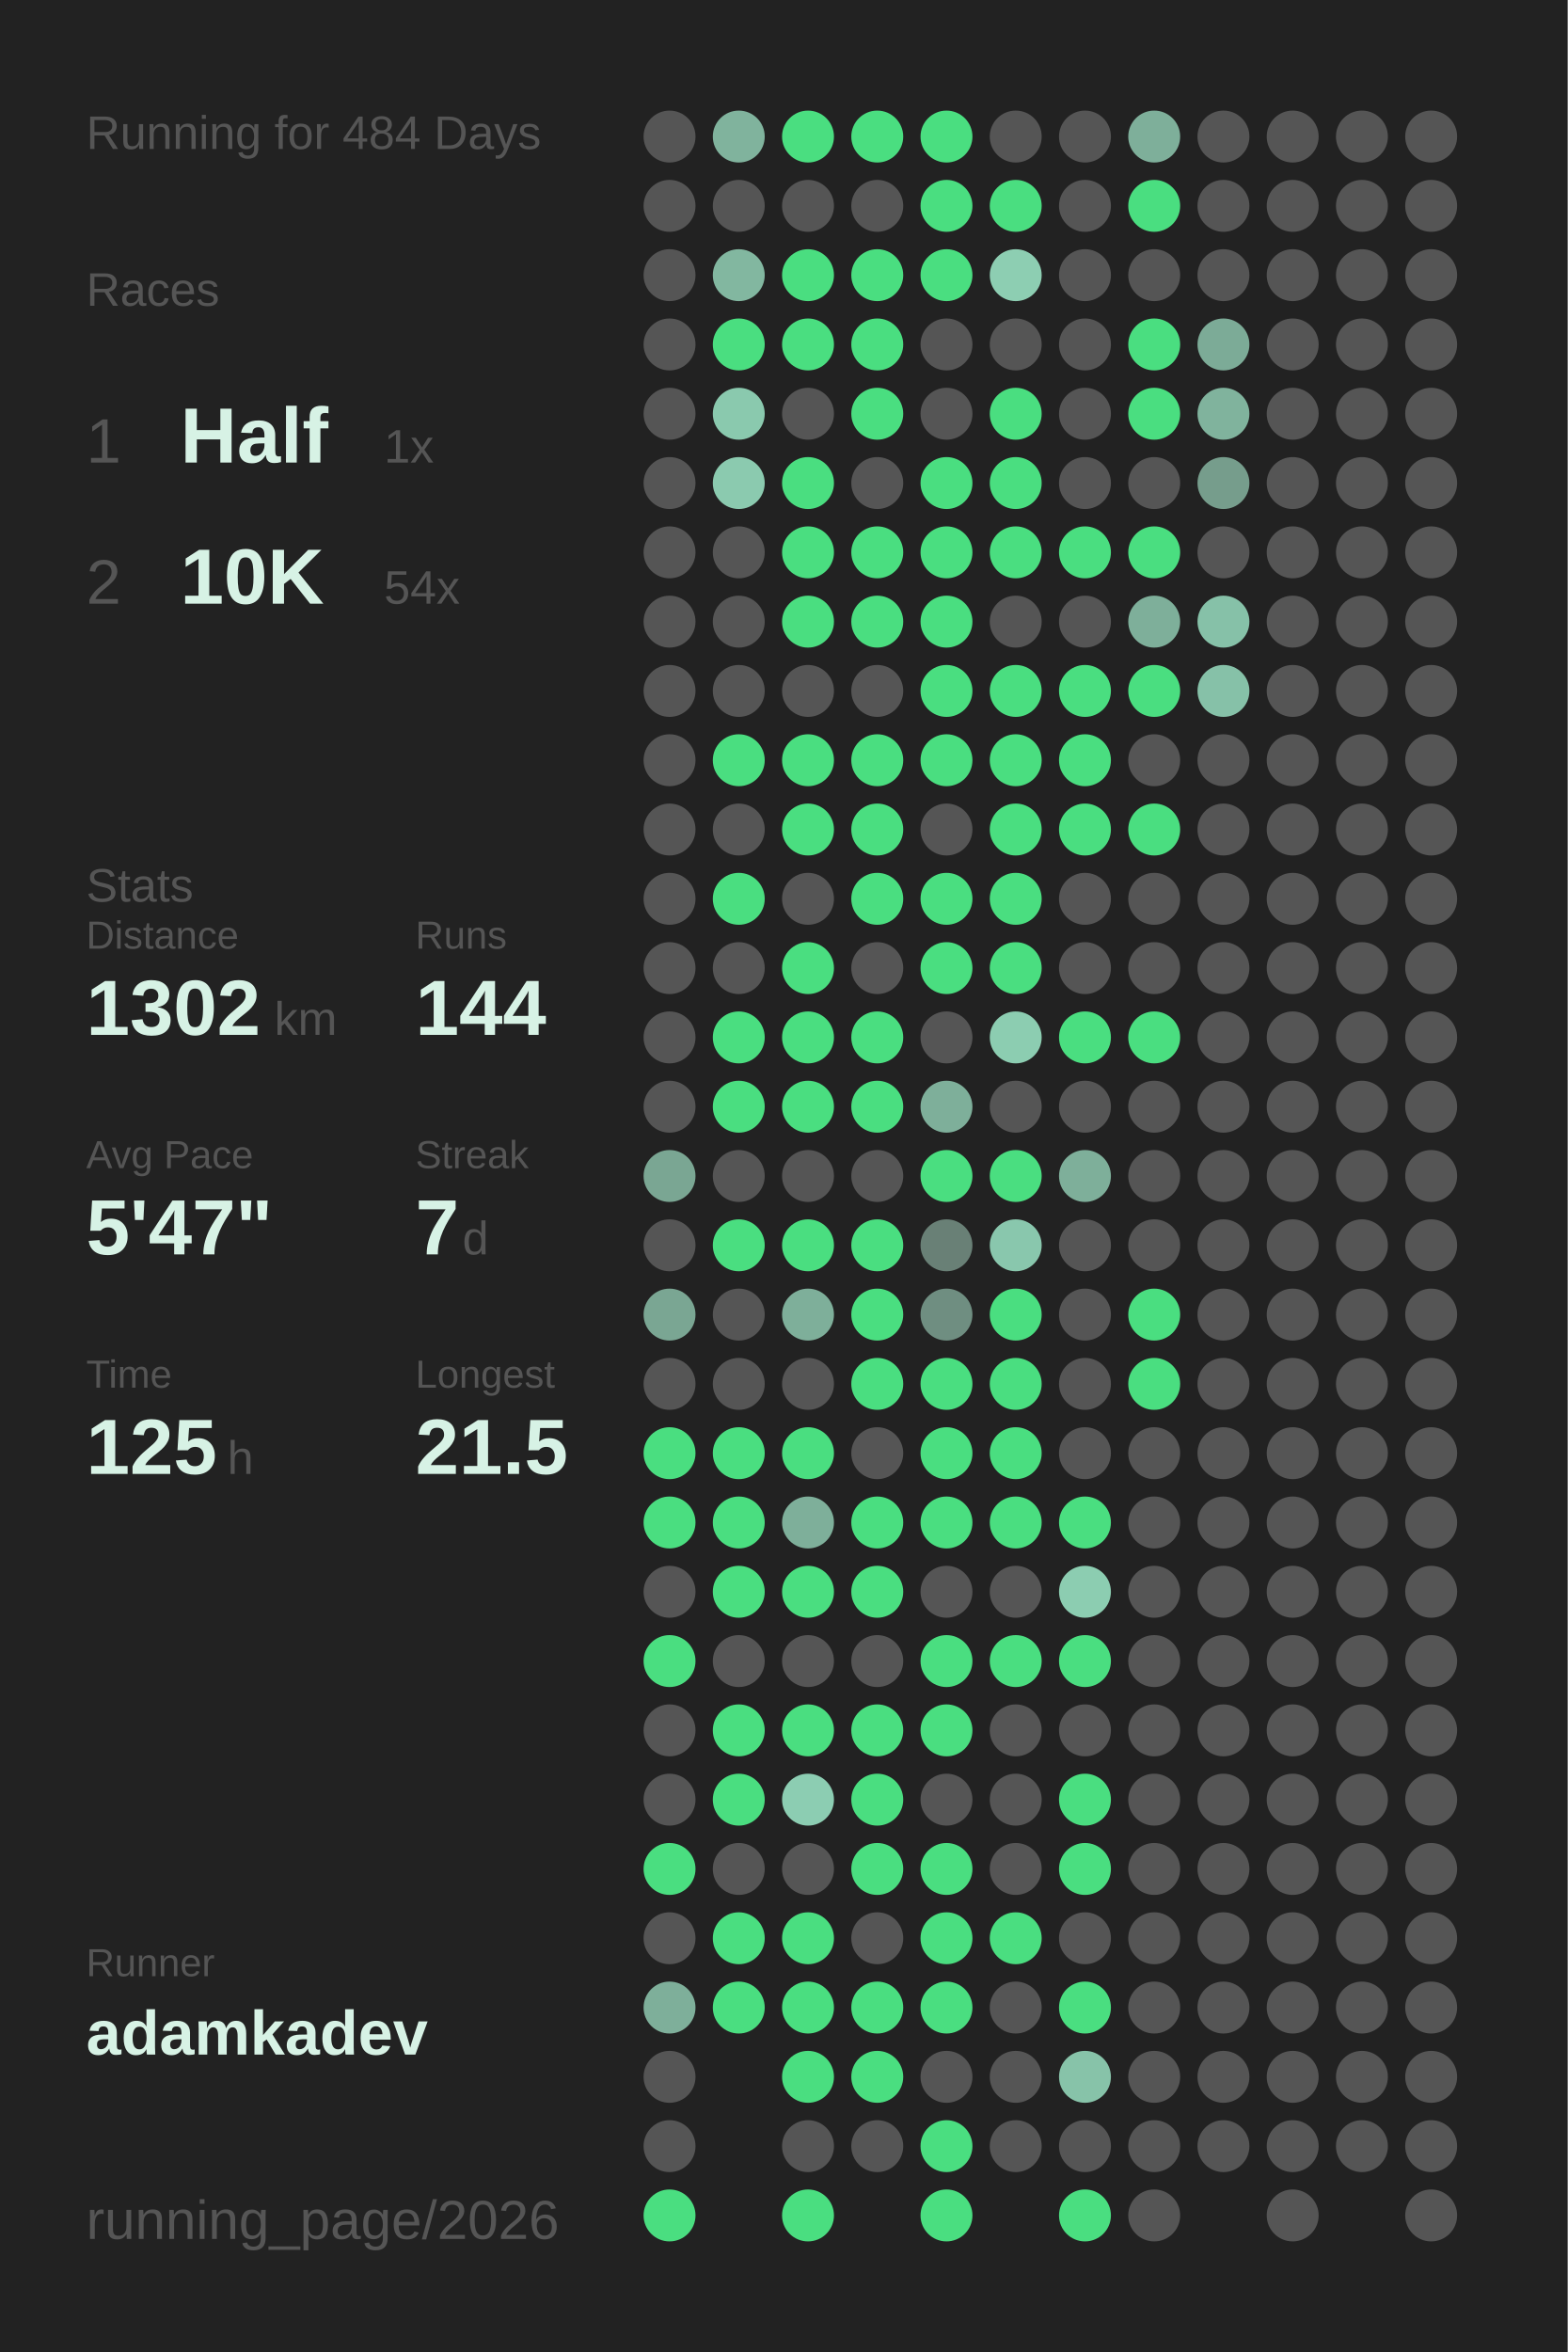
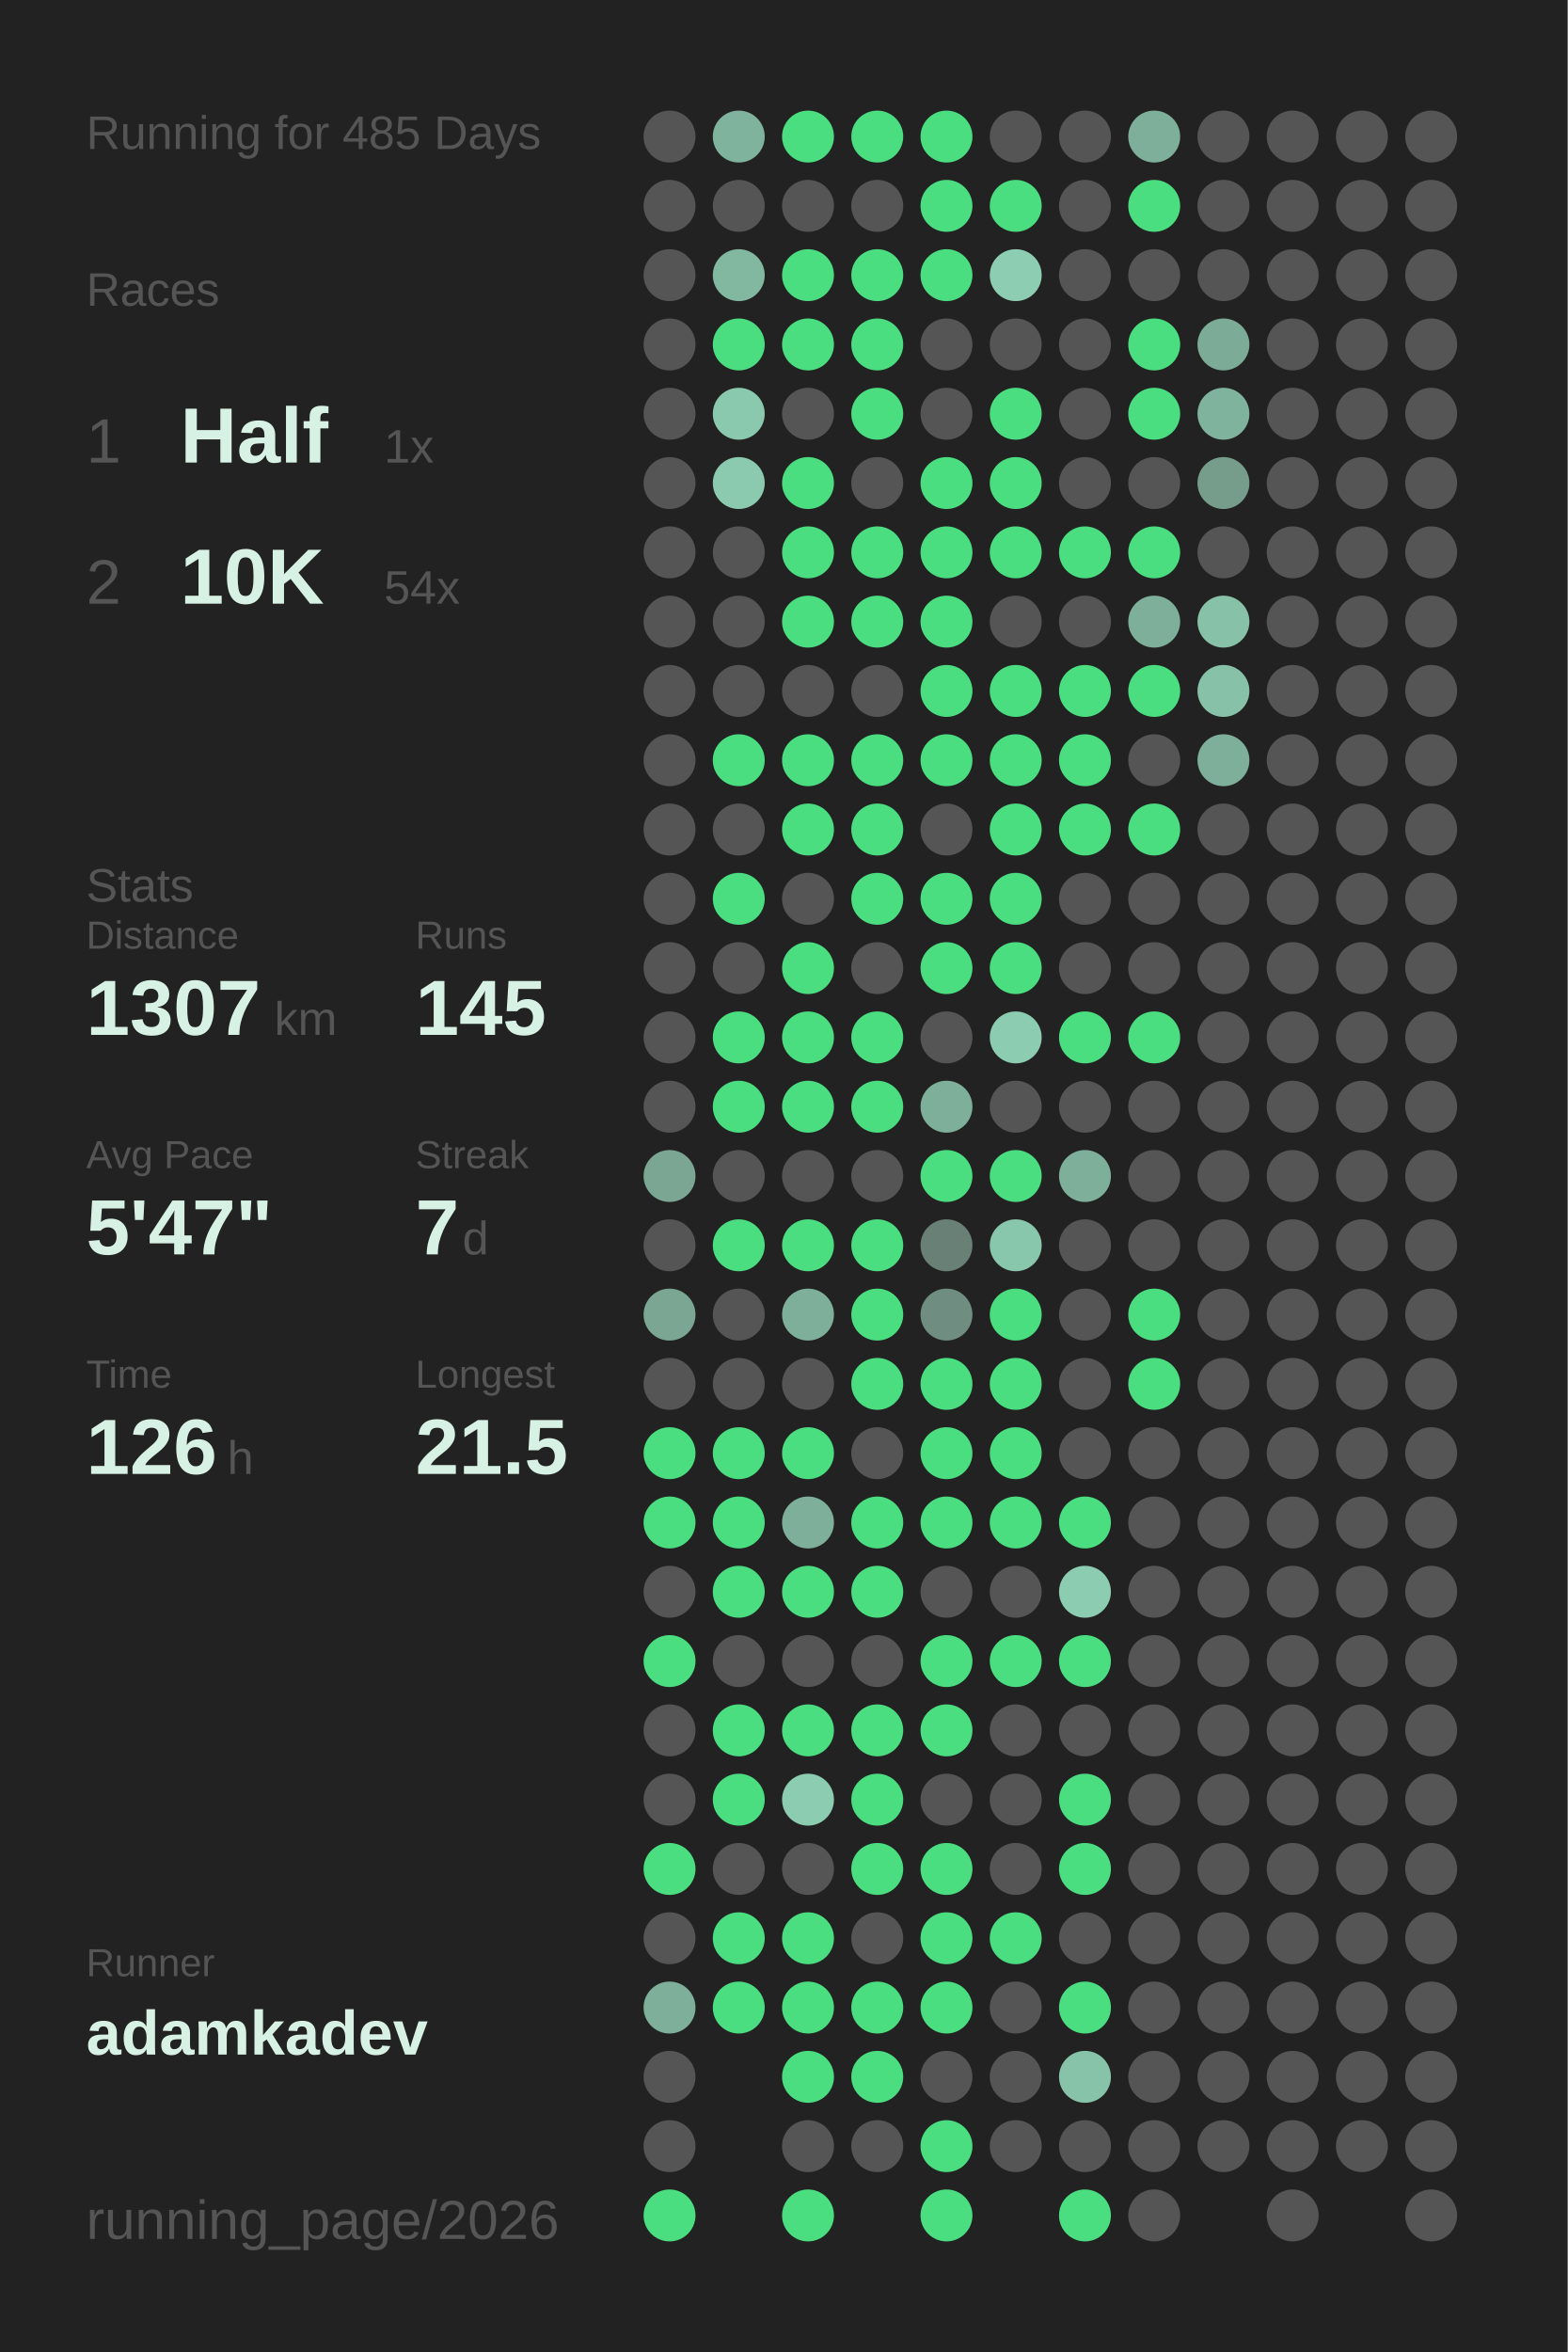
<svg xmlns="http://www.w3.org/2000/svg" baseProfile="full" height="300mm" version="1.1" viewBox="0,0,200,300" width="200mm">
  <defs />
  <rect fill="#222222" height="300" width="200" x="0" y="0" />
-   <text fill="#555555" style="font-size:6px; font-family:Arial;" x="11" y="19">Running for 484 Days</text>
+   <text fill="#555555" style="font-size:6px; font-family:Arial;" x="11" y="19">Running for 485 Days</text>
  <text fill="#555555" style="font-size:6px; font-family:Arial;" x="11" y="39">Races</text>
  <text fill="#555555" style="font-size:8px; font-family:Arial;" x="11" y="59">1</text>
  <text fill="#D7F2E5" style="font-size:10px; font-family:Arial; font-weight:bold;" x="23" y="59">Half</text>
  <text fill="#555555" style="font-size:6px; font-family:Arial;" x="49" y="59">1x</text>
  <text fill="#555555" style="font-size:8px; font-family:Arial;" x="11" y="77">2</text>
  <text fill="#D7F2E5" style="font-size:10px; font-family:Arial; font-weight:bold;" x="23" y="77">10K</text>
  <text fill="#555555" style="font-size:6px; font-family:Arial;" x="49" y="77">54x</text>
  <text fill="#555555" style="font-size:6px; font-family:Arial;" x="11" y="115">Stats</text>
  <text fill="#555555" style="font-size:5px; font-family:Arial;" x="11" y="121">Distance</text>
-   <text fill="#D7F2E5" style="font-size:10px; font-family:Arial; font-weight:bold;" x="11" y="132">1302</text>
+   <text fill="#D7F2E5" style="font-size:10px; font-family:Arial; font-weight:bold;" x="11" y="132">1307</text>
  <text fill="#555555" style="font-size:6px; font-family:Arial;" x="35" y="132">km</text>
  <text fill="#555555" style="font-size:5px; font-family:Arial;" x="53" y="121">Runs</text>
-   <text fill="#D7F2E5" style="font-size:10px; font-family:Arial; font-weight:bold;" x="53" y="132">144</text>
+   <text fill="#D7F2E5" style="font-size:10px; font-family:Arial; font-weight:bold;" x="53" y="132">145</text>
  <text fill="#555555" style="font-size:5px; font-family:Arial;" x="11" y="149">Avg Pace</text>
  <text fill="#D7F2E5" style="font-size:10px; font-family:Arial; font-weight:bold;" x="11" y="160">5'47"</text>
  <text fill="#555555" style="font-size:5px; font-family:Arial;" x="53" y="149">Streak</text>
  <text fill="#D7F2E5" style="font-size:10px; font-family:Arial; font-weight:bold;" x="53" y="160">7</text>
  <text fill="#555555" style="font-size:6px; font-family:Arial;" x="59" y="160">d</text>
  <text fill="#555555" style="font-size:5px; font-family:Arial;" x="11" y="177">Time</text>
-   <text fill="#D7F2E5" style="font-size:10px; font-family:Arial; font-weight:bold;" x="11" y="188">125</text>
+   <text fill="#D7F2E5" style="font-size:10px; font-family:Arial; font-weight:bold;" x="11" y="188">126</text>
  <text fill="#555555" style="font-size:6px; font-family:Arial;" x="29" y="188">h</text>
  <text fill="#555555" style="font-size:5px; font-family:Arial;" x="53" y="177">Longest</text>
  <text fill="#D7F2E5" style="font-size:10px; font-family:Arial; font-weight:bold;" x="53" y="188">21.5</text>
  <text fill="#555555" style="font-size:5px; font-family:Arial;" x="11" y="252.065">Runner</text>
  <text fill="#D7F2E5" style="font-size:8px; font-family:Arial; font-weight:bold;" x="11" y="262.065">adamkadev</text>
  <text fill="#555555" style="font-size:7px; font-family:Arial;" x="11" y="285.581">running_page/2026</text>
  <circle cx="85.417" cy="17.419" fill="#555555" r="3.312" />
  <circle cx="85.417" cy="26.258" fill="#555555" r="3.312" />
  <circle cx="85.417" cy="35.097" fill="#555555" r="3.312" />
  <circle cx="85.417" cy="43.935" fill="#555555" r="3.312" />
  <circle cx="85.417" cy="52.774" fill="#555555" r="3.312" />
  <circle cx="85.417" cy="61.613" fill="#555555" r="3.312" />
  <circle cx="85.417" cy="70.452" fill="#555555" r="3.312" />
  <circle cx="85.417" cy="79.29" fill="#555555" r="3.312" />
  <circle cx="85.417" cy="88.129" fill="#555555" r="3.312" />
  <circle cx="85.417" cy="96.968" fill="#555555" r="3.312" />
  <circle cx="85.417" cy="105.806" fill="#555555" r="3.312" />
  <circle cx="85.417" cy="114.645" fill="#555555" r="3.312" />
  <circle cx="85.417" cy="123.484" fill="#555555" r="3.312" />
  <circle cx="85.417" cy="132.323" fill="#555555" r="3.312" />
  <circle cx="85.417" cy="141.161" fill="#555555" r="3.312" />
  <circle cx="85.417" cy="150" fill="#7aa693" r="3.312" />
  <circle cx="85.417" cy="158.839" fill="#555555" r="3.312" />
  <circle cx="85.417" cy="167.677" fill="#7aa693" r="3.312" />
  <circle cx="85.417" cy="176.516" fill="#555555" r="3.312" />
  <circle cx="85.417" cy="185.355" fill="#4ADE80" r="3.312" />
  <circle cx="85.417" cy="194.194" fill="#4ADE80" r="3.312" />
  <circle cx="85.417" cy="203.032" fill="#555555" r="3.312" />
  <circle cx="85.417" cy="211.871" fill="#4ADE80" r="3.312" />
  <circle cx="85.417" cy="220.71" fill="#555555" r="3.312" />
  <circle cx="85.417" cy="229.548" fill="#555555" r="3.312" />
  <circle cx="85.417" cy="238.387" fill="#4ADE80" r="3.312" />
  <circle cx="85.417" cy="247.226" fill="#555555" r="3.312" />
  <circle cx="85.417" cy="256.065" fill="#7eaf9a" r="3.312" />
  <circle cx="85.417" cy="264.903" fill="#555555" r="3.312" />
  <circle cx="85.417" cy="273.742" fill="#555555" r="3.312" />
  <circle cx="85.417" cy="282.581" fill="#4ADE80" r="3.312" />
  <circle cx="94.25" cy="17.419" fill="#80b39d" r="3.312" />
  <circle cx="94.25" cy="26.258" fill="#555555" r="3.312" />
  <circle cx="94.25" cy="35.097" fill="#82b7a0" r="3.312" />
  <circle cx="94.25" cy="43.935" fill="#4ADE80" r="3.312" />
  <circle cx="94.25" cy="52.774" fill="#8ac9ae" r="3.312" />
  <circle cx="94.25" cy="61.613" fill="#8bcaaf" r="3.312" />
  <circle cx="94.25" cy="70.452" fill="#555555" r="3.312" />
  <circle cx="94.25" cy="79.29" fill="#555555" r="3.312" />
  <circle cx="94.25" cy="88.129" fill="#555555" r="3.312" />
  <circle cx="94.25" cy="96.968" fill="#4ADE80" r="3.312" />
  <circle cx="94.25" cy="105.806" fill="#555555" r="3.312" />
  <circle cx="94.25" cy="114.645" fill="#4ADE80" r="3.312" />
  <circle cx="94.25" cy="123.484" fill="#555555" r="3.312" />
  <circle cx="94.25" cy="132.323" fill="#4ADE80" r="3.312" />
  <circle cx="94.25" cy="141.161" fill="#4ADE80" r="3.312" />
  <circle cx="94.25" cy="150" fill="#555555" r="3.312" />
  <circle cx="94.25" cy="158.839" fill="#4ADE80" r="3.312" />
  <circle cx="94.25" cy="167.677" fill="#555555" r="3.312" />
  <circle cx="94.25" cy="176.516" fill="#555555" r="3.312" />
  <circle cx="94.25" cy="185.355" fill="#4ADE80" r="3.312" />
  <circle cx="94.25" cy="194.194" fill="#4ADE80" r="3.312" />
  <circle cx="94.25" cy="203.032" fill="#4ADE80" r="3.312" />
  <circle cx="94.25" cy="211.871" fill="#555555" r="3.312" />
  <circle cx="94.25" cy="220.71" fill="#4ADE80" r="3.312" />
  <circle cx="94.25" cy="229.548" fill="#4ADE80" r="3.312" />
  <circle cx="94.25" cy="238.387" fill="#555555" r="3.312" />
  <circle cx="94.25" cy="247.226" fill="#4ADE80" r="3.312" />
  <circle cx="94.25" cy="256.065" fill="#4ADE80" r="3.312" />
  <circle cx="103.083" cy="17.419" fill="#4ADE80" r="3.312" />
  <circle cx="103.083" cy="26.258" fill="#555555" r="3.312" />
  <circle cx="103.083" cy="35.097" fill="#4ADE80" r="3.312" />
  <circle cx="103.083" cy="43.935" fill="#4ADE80" r="3.312" />
  <circle cx="103.083" cy="52.774" fill="#555555" r="3.312" />
  <circle cx="103.083" cy="61.613" fill="#4ADE80" r="3.312" />
  <circle cx="103.083" cy="70.452" fill="#4ADE80" r="3.312" />
  <circle cx="103.083" cy="79.29" fill="#4ADE80" r="3.312" />
  <circle cx="103.083" cy="88.129" fill="#555555" r="3.312" />
  <circle cx="103.083" cy="96.968" fill="#4ADE80" r="3.312" />
  <circle cx="103.083" cy="105.806" fill="#4ADE80" r="3.312" />
  <circle cx="103.083" cy="114.645" fill="#555555" r="3.312" />
  <circle cx="103.083" cy="123.484" fill="#4ADE80" r="3.312" />
  <circle cx="103.083" cy="132.323" fill="#4ADE80" r="3.312" />
  <circle cx="103.083" cy="141.161" fill="#4ADE80" r="3.312" />
  <circle cx="103.083" cy="150" fill="#555555" r="3.312" />
  <circle cx="103.083" cy="158.839" fill="#4ADE80" r="3.312" />
  <circle cx="103.083" cy="167.677" fill="#7eaf9a" r="3.312" />
  <circle cx="103.083" cy="176.516" fill="#555555" r="3.312" />
  <circle cx="103.083" cy="185.355" fill="#4ADE80" r="3.312" />
  <circle cx="103.083" cy="194.194" fill="#7eaf9a" r="3.312" />
  <circle cx="103.083" cy="203.032" fill="#4ADE80" r="3.312" />
  <circle cx="103.083" cy="211.871" fill="#555555" r="3.312" />
  <circle cx="103.083" cy="220.71" fill="#4ADE80" r="3.312" />
  <circle cx="103.083" cy="229.548" fill="#8ccdb2" r="3.312" />
  <circle cx="103.083" cy="238.387" fill="#555555" r="3.312" />
  <circle cx="103.083" cy="247.226" fill="#4ADE80" r="3.312" />
  <circle cx="103.083" cy="256.065" fill="#4ADE80" r="3.312" />
  <circle cx="103.083" cy="264.903" fill="#4ADE80" r="3.312" />
  <circle cx="103.083" cy="273.742" fill="#555555" r="3.312" />
  <circle cx="103.083" cy="282.581" fill="#4ADE80" r="3.312" />
  <circle cx="111.917" cy="17.419" fill="#4ADE80" r="3.312" />
  <circle cx="111.917" cy="26.258" fill="#555555" r="3.312" />
  <circle cx="111.917" cy="35.097" fill="#4ADE80" r="3.312" />
  <circle cx="111.917" cy="43.935" fill="#4ADE80" r="3.312" />
  <circle cx="111.917" cy="52.774" fill="#4ADE80" r="3.312" />
  <circle cx="111.917" cy="61.613" fill="#555555" r="3.312" />
  <circle cx="111.917" cy="70.452" fill="#4ADE80" r="3.312" />
  <circle cx="111.917" cy="79.29" fill="#4ADE80" r="3.312" />
  <circle cx="111.917" cy="88.129" fill="#555555" r="3.312" />
  <circle cx="111.917" cy="96.968" fill="#4ADE80" r="3.312" />
  <circle cx="111.917" cy="105.806" fill="#4ADE80" r="3.312" />
  <circle cx="111.917" cy="114.645" fill="#4ADE80" r="3.312" />
  <circle cx="111.917" cy="123.484" fill="#555555" r="3.312" />
  <circle cx="111.917" cy="132.323" fill="#4ADE80" r="3.312" />
  <circle cx="111.917" cy="141.161" fill="#4ADE80" r="3.312" />
  <circle cx="111.917" cy="150" fill="#555555" r="3.312" />
  <circle cx="111.917" cy="158.839" fill="#4ADE80" r="3.312" />
  <circle cx="111.917" cy="167.677" fill="#4ADE80" r="3.312" />
  <circle cx="111.917" cy="176.516" fill="#4ADE80" r="3.312" />
  <circle cx="111.917" cy="185.355" fill="#555555" r="3.312" />
  <circle cx="111.917" cy="194.194" fill="#4ADE80" r="3.312" />
  <circle cx="111.917" cy="203.032" fill="#4ADE80" r="3.312" />
  <circle cx="111.917" cy="211.871" fill="#555555" r="3.312" />
  <circle cx="111.917" cy="220.71" fill="#4ADE80" r="3.312" />
  <circle cx="111.917" cy="229.548" fill="#4ADE80" r="3.312" />
  <circle cx="111.917" cy="238.387" fill="#4ADE80" r="3.312" />
  <circle cx="111.917" cy="247.226" fill="#555555" r="3.312" />
  <circle cx="111.917" cy="256.065" fill="#4ADE80" r="3.312" />
  <circle cx="111.917" cy="264.903" fill="#4ADE80" r="3.312" />
  <circle cx="111.917" cy="273.742" fill="#555555" r="3.312" />
  <circle cx="120.75" cy="17.419" fill="#4ADE80" r="3.312" />
  <circle cx="120.75" cy="26.258" fill="#4ADE80" r="3.312" />
  <circle cx="120.75" cy="35.097" fill="#4ADE80" r="3.312" />
  <circle cx="120.75" cy="43.935" fill="#555555" r="3.312" />
  <circle cx="120.75" cy="52.774" fill="#555555" r="3.312" />
  <circle cx="120.75" cy="61.613" fill="#4ADE80" r="3.312" />
  <circle cx="120.75" cy="70.452" fill="#4ADE80" r="3.312" />
  <circle cx="120.75" cy="79.29" fill="#4ADE80" r="3.312" />
  <circle cx="120.75" cy="88.129" fill="#4ADE80" r="3.312" />
  <circle cx="120.75" cy="96.968" fill="#4ADE80" r="3.312" />
  <circle cx="120.75" cy="105.806" fill="#555555" r="3.312" />
  <circle cx="120.75" cy="114.645" fill="#4ADE80" r="3.312" />
  <circle cx="120.75" cy="123.484" fill="#4ADE80" r="3.312" />
  <circle cx="120.75" cy="132.323" fill="#555555" r="3.312" />
  <circle cx="120.75" cy="141.161" fill="#7eaf9a" r="3.312" />
  <circle cx="120.75" cy="150" fill="#4ADE80" r="3.312" />
  <circle cx="120.75" cy="158.839" fill="#698076" r="3.312" />
  <circle cx="120.75" cy="167.677" fill="#6f8e81" r="3.312" />
  <circle cx="120.75" cy="176.516" fill="#4ADE80" r="3.312" />
  <circle cx="120.75" cy="185.355" fill="#4ADE80" r="3.312" />
  <circle cx="120.75" cy="194.194" fill="#4ADE80" r="3.312" />
  <circle cx="120.75" cy="203.032" fill="#555555" r="3.312" />
  <circle cx="120.75" cy="211.871" fill="#4ADE80" r="3.312" />
  <circle cx="120.75" cy="220.71" fill="#4ADE80" r="3.312" />
  <circle cx="120.75" cy="229.548" fill="#555555" r="3.312" />
  <circle cx="120.75" cy="238.387" fill="#4ADE80" r="3.312" />
  <circle cx="120.75" cy="247.226" fill="#4ADE80" r="3.312" />
  <circle cx="120.75" cy="256.065" fill="#4ADE80" r="3.312" />
  <circle cx="120.75" cy="264.903" fill="#555555" r="3.312" />
  <circle cx="120.75" cy="273.742" fill="#4ADE80" r="3.312" />
  <circle cx="120.75" cy="282.581" fill="#4ADE80" r="3.312" />
  <circle cx="129.583" cy="17.419" fill="#555555" r="3.312" />
  <circle cx="129.583" cy="26.258" fill="#4ADE80" r="3.312" />
  <circle cx="129.583" cy="35.097" fill="#8dceb2" r="3.312" />
  <circle cx="129.583" cy="43.935" fill="#555555" r="3.312" />
  <circle cx="129.583" cy="52.774" fill="#4ADE80" r="3.312" />
  <circle cx="129.583" cy="61.613" fill="#4ADE80" r="3.312" />
  <circle cx="129.583" cy="70.452" fill="#4ADE80" r="3.312" />
  <circle cx="129.583" cy="79.29" fill="#555555" r="3.312" />
  <circle cx="129.583" cy="88.129" fill="#4ADE80" r="3.312" />
  <circle cx="129.583" cy="96.968" fill="#4ADE80" r="3.312" />
  <circle cx="129.583" cy="105.806" fill="#4ADE80" r="3.312" />
  <circle cx="129.583" cy="114.645" fill="#4ADE80" r="3.312" />
  <circle cx="129.583" cy="123.484" fill="#4ADE80" r="3.312" />
  <circle cx="129.583" cy="132.323" fill="#8ccdb1" r="3.312" />
  <circle cx="129.583" cy="141.161" fill="#555555" r="3.312" />
  <circle cx="129.583" cy="150" fill="#4ADE80" r="3.312" />
  <circle cx="129.583" cy="158.839" fill="#89c7ad" r="3.312" />
  <circle cx="129.583" cy="167.677" fill="#4ADE80" r="3.312" />
  <circle cx="129.583" cy="176.516" fill="#4ADE80" r="3.312" />
  <circle cx="129.583" cy="185.355" fill="#4ADE80" r="3.312" />
  <circle cx="129.583" cy="194.194" fill="#4ADE80" r="3.312" />
  <circle cx="129.583" cy="203.032" fill="#555555" r="3.312" />
  <circle cx="129.583" cy="211.871" fill="#4ADE80" r="3.312" />
  <circle cx="129.583" cy="220.71" fill="#555555" r="3.312" />
  <circle cx="129.583" cy="229.548" fill="#555555" r="3.312" />
  <circle cx="129.583" cy="238.387" fill="#555555" r="3.312" />
  <circle cx="129.583" cy="247.226" fill="#4ADE80" r="3.312" />
  <circle cx="129.583" cy="256.065" fill="#555555" r="3.312" />
  <circle cx="129.583" cy="264.903" fill="#555555" r="3.312" />
  <circle cx="129.583" cy="273.742" fill="#555555" r="3.312" />
  <circle cx="138.417" cy="17.419" fill="#555555" r="3.312" />
  <circle cx="138.417" cy="26.258" fill="#555555" r="3.312" />
  <circle cx="138.417" cy="35.097" fill="#555555" r="3.312" />
  <circle cx="138.417" cy="43.935" fill="#555555" r="3.312" />
  <circle cx="138.417" cy="52.774" fill="#555555" r="3.312" />
  <circle cx="138.417" cy="61.613" fill="#555555" r="3.312" />
  <circle cx="138.417" cy="70.452" fill="#4ADE80" r="3.312" />
  <circle cx="138.417" cy="79.29" fill="#555555" r="3.312" />
  <circle cx="138.417" cy="88.129" fill="#4ADE80" r="3.312" />
  <circle cx="138.417" cy="96.968" fill="#4ADE80" r="3.312" />
  <circle cx="138.417" cy="105.806" fill="#4ADE80" r="3.312" />
  <circle cx="138.417" cy="114.645" fill="#555555" r="3.312" />
  <circle cx="138.417" cy="123.484" fill="#555555" r="3.312" />
  <circle cx="138.417" cy="132.323" fill="#4ADE80" r="3.312" />
  <circle cx="138.417" cy="141.161" fill="#555555" r="3.312" />
  <circle cx="138.417" cy="150" fill="#7eaf9a" r="3.312" />
  <circle cx="138.417" cy="158.839" fill="#555555" r="3.312" />
  <circle cx="138.417" cy="167.677" fill="#555555" r="3.312" />
  <circle cx="138.417" cy="176.516" fill="#555555" r="3.312" />
  <circle cx="138.417" cy="185.355" fill="#555555" r="3.312" />
  <circle cx="138.417" cy="194.194" fill="#4ADE80" r="3.312" />
  <circle cx="138.417" cy="203.032" fill="#8ccdb1" r="3.312" />
  <circle cx="138.417" cy="211.871" fill="#4ADE80" r="3.312" />
  <circle cx="138.417" cy="220.71" fill="#555555" r="3.312" />
  <circle cx="138.417" cy="229.548" fill="#4ADE80" r="3.312" />
  <circle cx="138.417" cy="238.387" fill="#4ADE80" r="3.312" />
  <circle cx="138.417" cy="247.226" fill="#555555" r="3.312" />
  <circle cx="138.417" cy="256.065" fill="#4ADE80" r="3.312" />
  <circle cx="138.417" cy="264.903" fill="#87c3a9" r="3.312" />
  <circle cx="138.417" cy="273.742" fill="#555555" r="3.312" />
  <circle cx="138.417" cy="282.581" fill="#4ADE80" r="3.312" />
  <circle cx="147.25" cy="17.419" fill="#7eaf9a" r="3.312" />
  <circle cx="147.25" cy="26.258" fill="#4ADE80" r="3.312" />
  <circle cx="147.25" cy="35.097" fill="#555555" r="3.312" />
  <circle cx="147.25" cy="43.935" fill="#4ADE80" r="3.312" />
  <circle cx="147.25" cy="52.774" fill="#4ADE80" r="3.312" />
  <circle cx="147.25" cy="61.613" fill="#555555" r="3.312" />
  <circle cx="147.25" cy="70.452" fill="#4ADE80" r="3.312" />
  <circle cx="147.25" cy="79.29" fill="#7eaf9a" r="3.312" />
  <circle cx="147.25" cy="88.129" fill="#4ADE80" r="3.312" />
  <circle cx="147.25" cy="96.968" fill="#555555" r="3.312" />
  <circle cx="147.25" cy="105.806" fill="#4ADE80" r="3.312" />
  <circle cx="147.25" cy="114.645" fill="#555555" r="3.312" />
  <circle cx="147.25" cy="123.484" fill="#555555" r="3.312" />
  <circle cx="147.25" cy="132.323" fill="#4ADE80" r="3.312" />
  <circle cx="147.25" cy="141.161" fill="#555555" r="3.312" />
  <circle cx="147.25" cy="150" fill="#555555" r="3.312" />
  <circle cx="147.25" cy="158.839" fill="#555555" r="3.312" />
  <circle cx="147.25" cy="167.677" fill="#4ADE80" r="3.312" />
  <circle cx="147.25" cy="176.516" fill="#4ADE80" r="3.312" />
  <circle cx="147.25" cy="185.355" fill="#555555" r="3.312" />
  <circle cx="147.25" cy="194.194" fill="#555555" r="3.312" />
  <circle cx="147.25" cy="203.032" fill="#555555" r="3.312" />
  <circle cx="147.25" cy="211.871" fill="#555555" r="3.312" />
  <circle cx="147.25" cy="220.71" fill="#555555" r="3.312" />
  <circle cx="147.25" cy="229.548" fill="#555555" r="3.312" />
  <circle cx="147.25" cy="238.387" fill="#555555" r="3.312" />
  <circle cx="147.25" cy="247.226" fill="#555555" r="3.312" />
  <circle cx="147.25" cy="256.065" fill="#555555" r="3.312" />
  <circle cx="147.25" cy="264.903" fill="#555555" r="3.312" />
  <circle cx="147.25" cy="273.742" fill="#555555" r="3.312" />
  <circle cx="147.25" cy="282.581" fill="#555555" r="3.312" />
  <circle cx="156.083" cy="17.419" fill="#555555" r="3.312" />
  <circle cx="156.083" cy="26.258" fill="#555555" r="3.312" />
  <circle cx="156.083" cy="35.097" fill="#555555" r="3.312" />
  <circle cx="156.083" cy="43.935" fill="#7cab97" r="3.312" />
  <circle cx="156.083" cy="52.774" fill="#80b39d" r="3.312" />
  <circle cx="156.083" cy="61.613" fill="#769d8c" r="3.312" />
  <circle cx="156.083" cy="70.452" fill="#555555" r="3.312" />
  <circle cx="156.083" cy="79.29" fill="#86c1a8" r="3.312" />
  <circle cx="156.083" cy="88.129" fill="#86c1a8" r="3.312" />
-   <circle cx="156.083" cy="96.968" fill="#555555" r="3.312" />
+   <circle cx="156.083" cy="96.968" fill="#7eaf9a" r="3.312" />
  <circle cx="156.083" cy="105.806" fill="#555555" r="3.312" />
  <circle cx="156.083" cy="114.645" fill="#555555" r="3.312" />
  <circle cx="156.083" cy="123.484" fill="#555555" r="3.312" />
  <circle cx="156.083" cy="132.323" fill="#555555" r="3.312" />
  <circle cx="156.083" cy="141.161" fill="#555555" r="3.312" />
  <circle cx="156.083" cy="150" fill="#555555" r="3.312" />
  <circle cx="156.083" cy="158.839" fill="#555555" r="3.312" />
  <circle cx="156.083" cy="167.677" fill="#555555" r="3.312" />
  <circle cx="156.083" cy="176.516" fill="#555555" r="3.312" />
  <circle cx="156.083" cy="185.355" fill="#555555" r="3.312" />
  <circle cx="156.083" cy="194.194" fill="#555555" r="3.312" />
  <circle cx="156.083" cy="203.032" fill="#555555" r="3.312" />
  <circle cx="156.083" cy="211.871" fill="#555555" r="3.312" />
  <circle cx="156.083" cy="220.71" fill="#555555" r="3.312" />
  <circle cx="156.083" cy="229.548" fill="#555555" r="3.312" />
  <circle cx="156.083" cy="238.387" fill="#555555" r="3.312" />
  <circle cx="156.083" cy="247.226" fill="#555555" r="3.312" />
  <circle cx="156.083" cy="256.065" fill="#555555" r="3.312" />
  <circle cx="156.083" cy="264.903" fill="#555555" r="3.312" />
  <circle cx="156.083" cy="273.742" fill="#555555" r="3.312" />
  <circle cx="164.917" cy="17.419" fill="#555555" r="3.312" />
  <circle cx="164.917" cy="26.258" fill="#555555" r="3.312" />
  <circle cx="164.917" cy="35.097" fill="#555555" r="3.312" />
  <circle cx="164.917" cy="43.935" fill="#555555" r="3.312" />
  <circle cx="164.917" cy="52.774" fill="#555555" r="3.312" />
  <circle cx="164.917" cy="61.613" fill="#555555" r="3.312" />
  <circle cx="164.917" cy="70.452" fill="#555555" r="3.312" />
  <circle cx="164.917" cy="79.29" fill="#555555" r="3.312" />
  <circle cx="164.917" cy="88.129" fill="#555555" r="3.312" />
  <circle cx="164.917" cy="96.968" fill="#555555" r="3.312" />
  <circle cx="164.917" cy="105.806" fill="#555555" r="3.312" />
  <circle cx="164.917" cy="114.645" fill="#555555" r="3.312" />
  <circle cx="164.917" cy="123.484" fill="#555555" r="3.312" />
  <circle cx="164.917" cy="132.323" fill="#555555" r="3.312" />
  <circle cx="164.917" cy="141.161" fill="#555555" r="3.312" />
  <circle cx="164.917" cy="150" fill="#555555" r="3.312" />
  <circle cx="164.917" cy="158.839" fill="#555555" r="3.312" />
  <circle cx="164.917" cy="167.677" fill="#555555" r="3.312" />
  <circle cx="164.917" cy="176.516" fill="#555555" r="3.312" />
  <circle cx="164.917" cy="185.355" fill="#555555" r="3.312" />
  <circle cx="164.917" cy="194.194" fill="#555555" r="3.312" />
  <circle cx="164.917" cy="203.032" fill="#555555" r="3.312" />
  <circle cx="164.917" cy="211.871" fill="#555555" r="3.312" />
  <circle cx="164.917" cy="220.71" fill="#555555" r="3.312" />
  <circle cx="164.917" cy="229.548" fill="#555555" r="3.312" />
  <circle cx="164.917" cy="238.387" fill="#555555" r="3.312" />
  <circle cx="164.917" cy="247.226" fill="#555555" r="3.312" />
  <circle cx="164.917" cy="256.065" fill="#555555" r="3.312" />
  <circle cx="164.917" cy="264.903" fill="#555555" r="3.312" />
  <circle cx="164.917" cy="273.742" fill="#555555" r="3.312" />
  <circle cx="164.917" cy="282.581" fill="#555555" r="3.312" />
  <circle cx="173.75" cy="17.419" fill="#555555" r="3.312" />
  <circle cx="173.75" cy="26.258" fill="#555555" r="3.312" />
  <circle cx="173.75" cy="35.097" fill="#555555" r="3.312" />
  <circle cx="173.75" cy="43.935" fill="#555555" r="3.312" />
  <circle cx="173.75" cy="52.774" fill="#555555" r="3.312" />
  <circle cx="173.75" cy="61.613" fill="#555555" r="3.312" />
  <circle cx="173.75" cy="70.452" fill="#555555" r="3.312" />
  <circle cx="173.75" cy="79.29" fill="#555555" r="3.312" />
  <circle cx="173.75" cy="88.129" fill="#555555" r="3.312" />
  <circle cx="173.75" cy="96.968" fill="#555555" r="3.312" />
  <circle cx="173.75" cy="105.806" fill="#555555" r="3.312" />
  <circle cx="173.75" cy="114.645" fill="#555555" r="3.312" />
  <circle cx="173.75" cy="123.484" fill="#555555" r="3.312" />
  <circle cx="173.75" cy="132.323" fill="#555555" r="3.312" />
  <circle cx="173.75" cy="141.161" fill="#555555" r="3.312" />
  <circle cx="173.75" cy="150" fill="#555555" r="3.312" />
  <circle cx="173.75" cy="158.839" fill="#555555" r="3.312" />
  <circle cx="173.75" cy="167.677" fill="#555555" r="3.312" />
  <circle cx="173.75" cy="176.516" fill="#555555" r="3.312" />
  <circle cx="173.75" cy="185.355" fill="#555555" r="3.312" />
  <circle cx="173.75" cy="194.194" fill="#555555" r="3.312" />
  <circle cx="173.75" cy="203.032" fill="#555555" r="3.312" />
  <circle cx="173.75" cy="211.871" fill="#555555" r="3.312" />
  <circle cx="173.75" cy="220.71" fill="#555555" r="3.312" />
  <circle cx="173.75" cy="229.548" fill="#555555" r="3.312" />
  <circle cx="173.75" cy="238.387" fill="#555555" r="3.312" />
  <circle cx="173.75" cy="247.226" fill="#555555" r="3.312" />
  <circle cx="173.75" cy="256.065" fill="#555555" r="3.312" />
  <circle cx="173.75" cy="264.903" fill="#555555" r="3.312" />
  <circle cx="173.75" cy="273.742" fill="#555555" r="3.312" />
  <circle cx="182.583" cy="17.419" fill="#555555" r="3.312" />
  <circle cx="182.583" cy="26.258" fill="#555555" r="3.312" />
  <circle cx="182.583" cy="35.097" fill="#555555" r="3.312" />
  <circle cx="182.583" cy="43.935" fill="#555555" r="3.312" />
  <circle cx="182.583" cy="52.774" fill="#555555" r="3.312" />
  <circle cx="182.583" cy="61.613" fill="#555555" r="3.312" />
  <circle cx="182.583" cy="70.452" fill="#555555" r="3.312" />
  <circle cx="182.583" cy="79.29" fill="#555555" r="3.312" />
  <circle cx="182.583" cy="88.129" fill="#555555" r="3.312" />
  <circle cx="182.583" cy="96.968" fill="#555555" r="3.312" />
  <circle cx="182.583" cy="105.806" fill="#555555" r="3.312" />
  <circle cx="182.583" cy="114.645" fill="#555555" r="3.312" />
  <circle cx="182.583" cy="123.484" fill="#555555" r="3.312" />
  <circle cx="182.583" cy="132.323" fill="#555555" r="3.312" />
  <circle cx="182.583" cy="141.161" fill="#555555" r="3.312" />
  <circle cx="182.583" cy="150" fill="#555555" r="3.312" />
  <circle cx="182.583" cy="158.839" fill="#555555" r="3.312" />
  <circle cx="182.583" cy="167.677" fill="#555555" r="3.312" />
  <circle cx="182.583" cy="176.516" fill="#555555" r="3.312" />
  <circle cx="182.583" cy="185.355" fill="#555555" r="3.312" />
  <circle cx="182.583" cy="194.194" fill="#555555" r="3.312" />
  <circle cx="182.583" cy="203.032" fill="#555555" r="3.312" />
  <circle cx="182.583" cy="211.871" fill="#555555" r="3.312" />
  <circle cx="182.583" cy="220.71" fill="#555555" r="3.312" />
  <circle cx="182.583" cy="229.548" fill="#555555" r="3.312" />
  <circle cx="182.583" cy="238.387" fill="#555555" r="3.312" />
  <circle cx="182.583" cy="247.226" fill="#555555" r="3.312" />
  <circle cx="182.583" cy="256.065" fill="#555555" r="3.312" />
  <circle cx="182.583" cy="264.903" fill="#555555" r="3.312" />
  <circle cx="182.583" cy="273.742" fill="#555555" r="3.312" />
  <circle cx="182.583" cy="282.581" fill="#555555" r="3.312" />
</svg>
